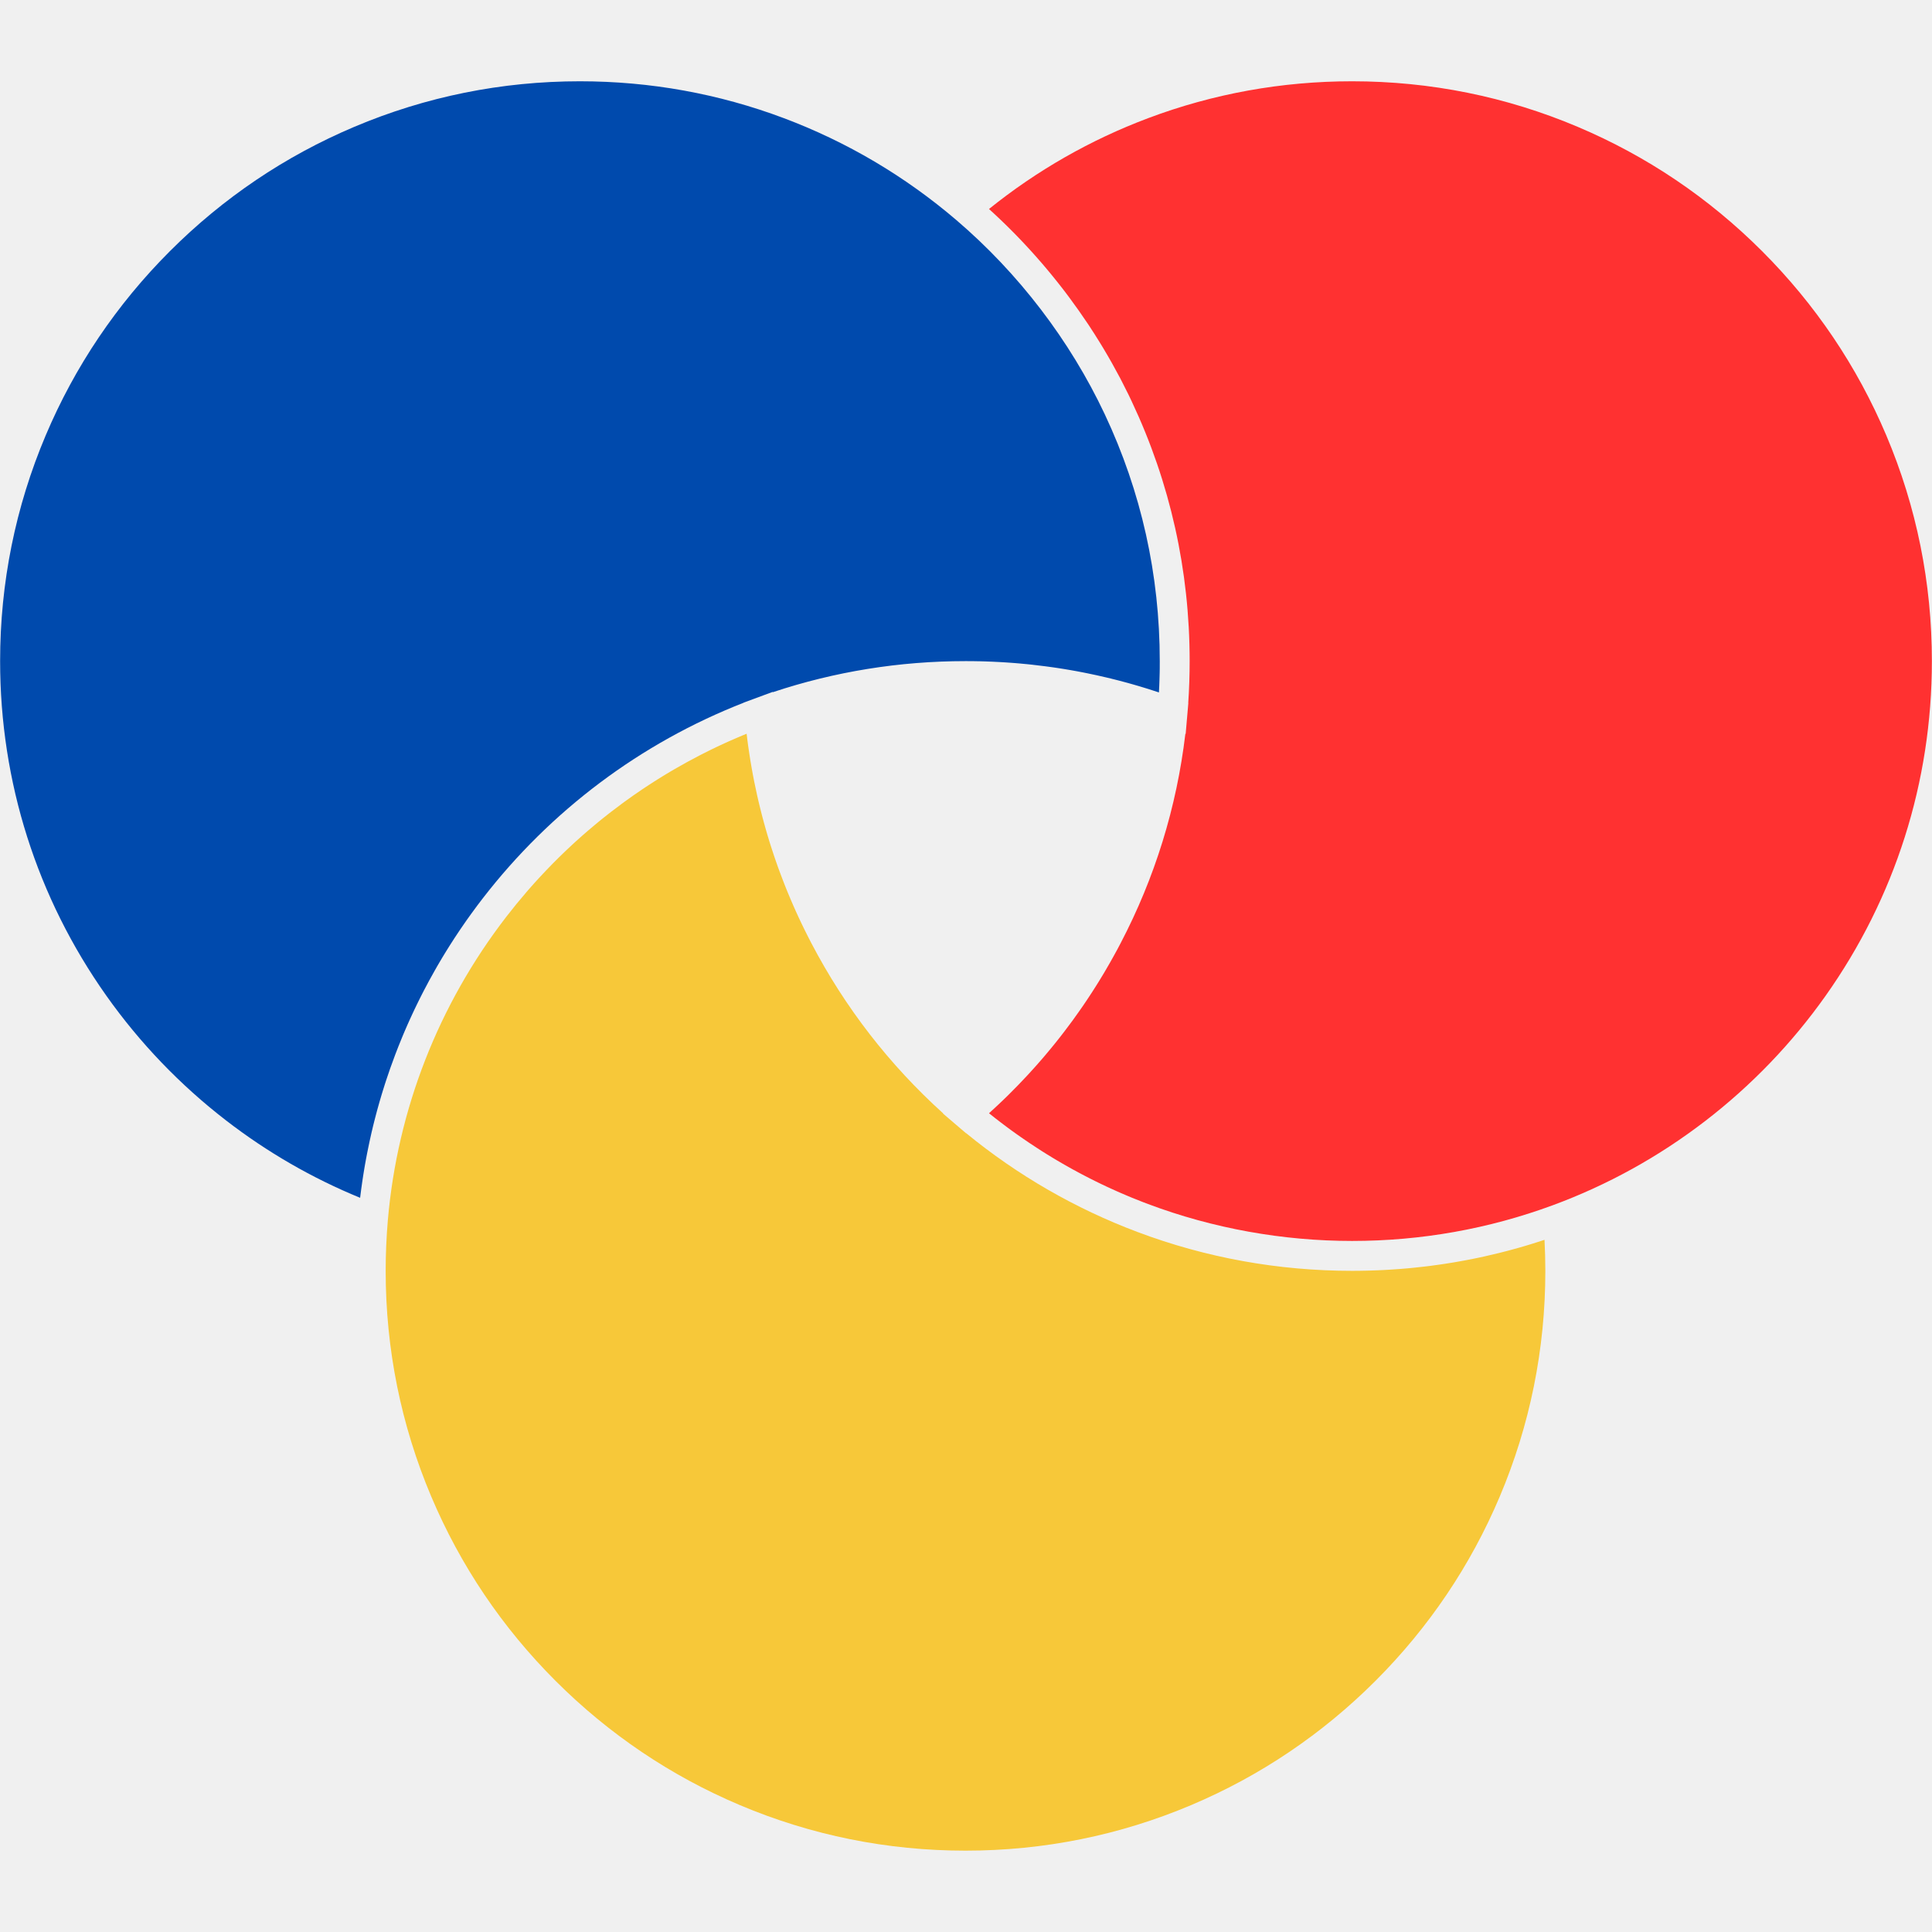
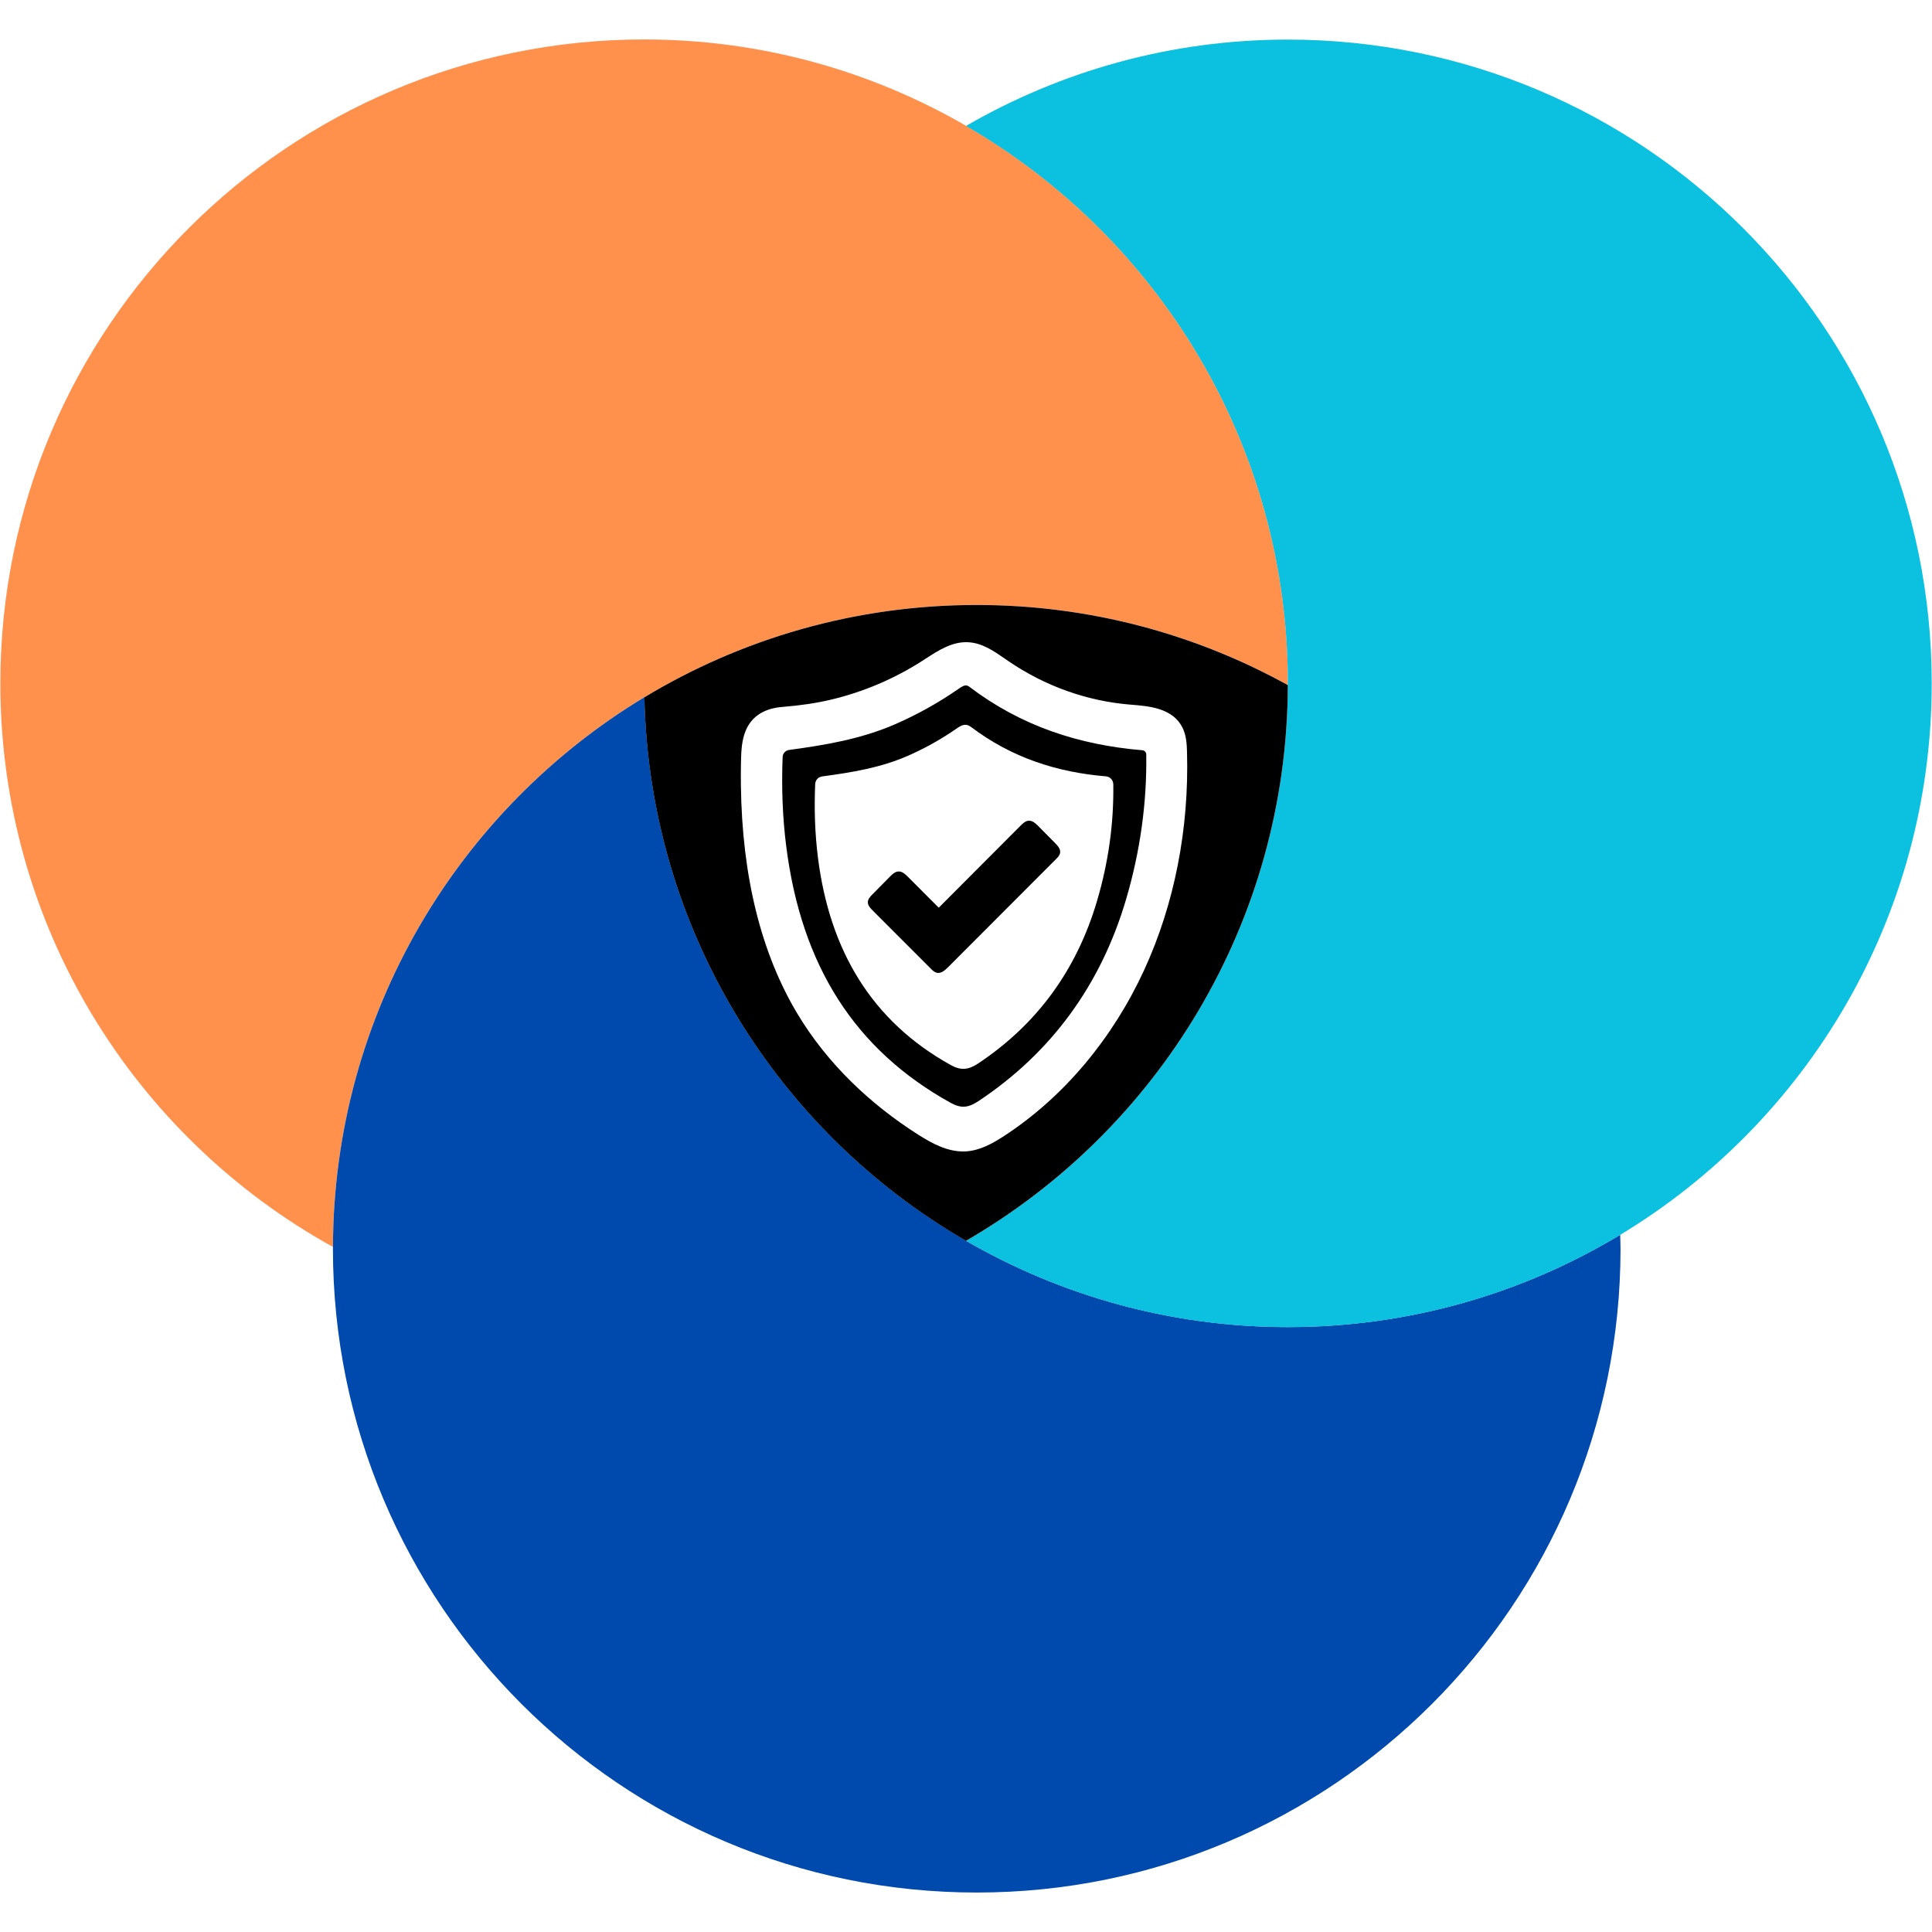
<svg xmlns="http://www.w3.org/2000/svg" width="500" zoomAndPan="magnify" viewBox="0 0 375 375" height="500" preserveAspectRatio="xMidYMid meet" version="1.2">
  <defs>
-     <clipPath id="de0bc9e718">
-       <path d="M 191 15.711 L 375 15.711 L 375 241 L 191 241 Z M 191 15.711 " />
+     <clipPath id="b9112e6875">
+       <path d="M 0 7.34 L 250 7.34 L 250 243 L 0 243 Z M 0 7.34 " />
    </clipPath>
-     <clipPath id="b96111f176">
-       <path d="M 74 142 L 300 142 L 300 359.211 L 74 359.211 Z M 74 142 " />
+     <clipPath id="23d0819d30">
+       <path d="M 64 135 L 315 135 L 315 367.34 L 64 367.34 Z M 64 135 " />
    </clipPath>
-     <clipPath id="34a2d83f1e">
-       <path d="M 0 15.711 L 226 15.711 L 226 233 L 0 233 Z M 0 15.711 " />
+     <clipPath id="4ee6d2a0d2">
+       <path d="M 187 7.34 L 375 7.34 L 375 258 L 187 258 Z M 187 7.34 " />
+     </clipPath>
+     <clipPath id="bd9bbab116">
+       <path d="M 143.812 124.066 L 230.812 124.066 L 230.812 224 L 143.812 224 Z M 143.812 124.066 " />
    </clipPath>
  </defs>
-   <g id="c5f9bb6a28">
-     <g clip-rule="nonzero" clip-path="url(#de0bc9e718)">
-       <path style=" stroke:none;fill-rule:nonzero;fill:#ff3131;fill-opacity:1;" d="M 191.965 40.566 C 201.285 33.066 211.648 27.148 222.828 22.945 C 235.469 18.188 248.797 15.777 262.434 15.777 C 277.629 15.777 292.367 18.754 306.238 24.621 C 319.641 30.289 331.676 38.406 342.012 48.742 C 352.348 59.078 360.465 71.113 366.133 84.516 C 372 98.387 374.977 113.129 374.977 128.324 C 374.977 151.789 367.828 174.273 354.301 193.348 C 347.785 202.535 339.953 210.68 331.023 217.555 C 322.004 224.496 312.043 230.008 301.414 233.93 C 288.953 238.531 275.836 240.867 262.434 240.867 C 249.027 240.867 235.469 238.453 222.828 233.699 C 222.445 233.555 222.066 233.41 221.684 233.262 C 221.02 233.004 220.359 232.742 219.703 232.473 C 219.395 232.344 219.082 232.215 218.773 232.082 C 218.715 232.062 218.664 232.039 218.605 232.012 C 218.363 231.914 218.121 231.809 217.879 231.699 C 217.742 231.645 217.613 231.586 217.48 231.531 C 217.27 231.441 217.066 231.352 216.859 231.258 C 216.68 231.18 216.5 231.098 216.324 231.016 C 216.172 230.953 216.023 230.883 215.875 230.812 C 215.668 230.723 215.461 230.629 215.258 230.531 C 215.082 230.453 214.91 230.371 214.734 230.289 C 214.422 230.145 214.105 229.996 213.793 229.844 C 213.57 229.738 213.355 229.633 213.141 229.527 C 212.957 229.438 212.773 229.352 212.594 229.258 C 212.262 229.094 211.93 228.93 211.598 228.762 C 211.258 228.59 210.918 228.414 210.582 228.238 C 210.223 228.051 209.863 227.863 209.504 227.672 C 209.102 227.457 208.695 227.238 208.297 227.016 C 207.984 226.844 207.68 226.676 207.371 226.504 C 207.02 226.305 206.664 226.102 206.312 225.898 C 205.961 225.699 205.613 225.496 205.262 225.289 C 204.918 225.082 204.574 224.879 204.23 224.672 C 204.223 224.664 204.215 224.664 204.207 224.656 C 203.863 224.449 203.52 224.238 203.18 224.027 C 202.836 223.812 202.492 223.598 202.148 223.379 C 201.832 223.176 201.512 222.977 201.199 222.766 C 200.199 222.117 199.207 221.453 198.227 220.766 C 198.004 220.613 197.781 220.457 197.559 220.297 C 197.457 220.227 197.352 220.152 197.246 220.078 C 197.051 219.941 196.859 219.801 196.668 219.66 C 196.551 219.578 196.434 219.492 196.316 219.41 C 196.121 219.266 195.926 219.121 195.727 218.977 C 195.602 218.883 195.477 218.793 195.352 218.695 C 195.203 218.586 195.051 218.473 194.902 218.359 C 194.688 218.199 194.473 218.039 194.262 217.875 C 194.184 217.82 194.109 217.762 194.039 217.703 C 193.816 217.539 193.598 217.367 193.379 217.195 C 193.281 217.117 193.18 217.043 193.082 216.965 C 192.797 216.738 192.508 216.512 192.223 216.281 C 192.137 216.215 192.051 216.148 191.969 216.078 C 192.008 216.039 192.051 216 192.094 215.961 C 192.137 215.926 192.18 215.887 192.219 215.848 C 192.305 215.773 192.387 215.691 192.473 215.613 C 192.535 215.559 192.598 215.504 192.66 215.445 C 192.914 215.215 193.164 214.98 193.414 214.746 C 193.531 214.641 193.645 214.531 193.758 214.422 C 193.914 214.277 194.074 214.129 194.23 213.977 C 194.422 213.793 194.617 213.609 194.809 213.426 C 194.895 213.344 194.977 213.262 195.062 213.18 C 195.309 212.941 195.547 212.703 195.793 212.465 C 197.047 211.227 198.27 209.961 199.461 208.676 C 199.656 208.465 199.852 208.254 200.043 208.039 C 200.176 207.898 200.305 207.75 200.434 207.609 C 200.648 207.371 200.863 207.137 201.074 206.898 C 201.133 206.836 201.188 206.77 201.246 206.703 C 201.469 206.453 201.691 206.199 201.91 205.945 C 201.996 205.848 202.078 205.754 202.164 205.656 C 202.352 205.438 202.543 205.219 202.727 205 C 202.879 204.824 203.027 204.645 203.172 204.469 C 203.289 204.336 203.395 204.203 203.504 204.074 C 203.695 203.852 203.879 203.629 204.059 203.402 C 204.172 203.27 204.281 203.133 204.391 203 C 204.59 202.762 204.781 202.523 204.973 202.281 C 205.055 202.184 205.133 202.082 205.211 201.98 C 205.438 201.699 205.664 201.41 205.887 201.125 C 205.953 201.043 206.016 200.961 206.078 200.879 C 206.266 200.637 206.453 200.395 206.637 200.152 C 207.645 198.84 208.621 197.504 209.566 196.148 C 209.773 195.855 209.977 195.562 210.18 195.266 C 210.191 195.246 210.207 195.227 210.223 195.207 C 210.477 194.832 210.73 194.453 210.984 194.078 C 211.23 193.711 211.473 193.34 211.715 192.969 C 211.754 192.91 211.793 192.852 211.832 192.793 C 212.051 192.453 212.273 192.109 212.488 191.766 C 212.523 191.715 212.559 191.664 212.59 191.609 C 212.789 191.297 212.988 190.98 213.184 190.664 C 213.25 190.555 213.316 190.449 213.383 190.34 C 213.559 190.055 213.734 189.766 213.906 189.477 C 213.965 189.383 214.023 189.293 214.078 189.199 C 214.293 188.84 214.508 188.477 214.719 188.117 C 214.73 188.094 214.742 188.074 214.754 188.051 C 214.988 187.648 215.223 187.25 215.453 186.844 C 215.688 186.434 215.922 186.02 216.148 185.602 C 216.379 185.188 216.605 184.77 216.832 184.355 C 217.055 183.934 217.281 183.516 217.5 183.094 C 224.164 170.352 228.391 156.688 230.078 142.43 L 230.137 142.453 L 230.465 138.656 C 230.465 138.656 230.469 138.625 230.469 138.625 L 230.656 136.453 L 230.637 136.445 C 230.82 133.75 230.91 131.027 230.91 128.324 C 230.91 110.703 227.133 93.746 219.676 77.93 C 219.473 77.492 219.262 77.055 219.051 76.617 C 218.625 75.746 218.188 74.875 217.738 74.016 C 217.637 73.816 217.535 73.621 217.434 73.422 C 216.402 71.469 215.32 69.539 214.18 67.641 C 214.055 67.43 213.93 67.227 213.801 67.016 C 213.676 66.805 213.551 66.602 213.418 66.391 C 212.77 65.336 212.105 64.293 211.422 63.258 C 211.297 63.07 211.172 62.887 211.047 62.699 C 209.934 61.035 208.777 59.398 207.582 57.789 C 207.352 57.477 207.117 57.168 206.883 56.855 C 206.797 56.746 206.715 56.641 206.637 56.531 C 206.391 56.211 206.145 55.895 205.898 55.578 C 205.664 55.273 205.422 54.973 205.184 54.672 C 205.098 54.562 205.012 54.457 204.926 54.352 C 204.684 54.047 204.441 53.746 204.195 53.449 C 204.129 53.367 204.062 53.285 203.996 53.203 C 203.73 52.879 203.461 52.555 203.191 52.234 C 203.156 52.195 203.125 52.156 203.09 52.113 C 202.789 51.754 202.484 51.398 202.18 51.043 C 202.18 51.043 202.176 51.039 202.172 51.035 C 201.934 50.758 201.688 50.477 201.441 50.199 C 201.34 50.082 201.238 49.965 201.137 49.852 C 200.91 49.594 200.684 49.34 200.453 49.086 C 200.332 48.949 200.207 48.816 200.086 48.68 C 199.785 48.348 199.477 48.012 199.168 47.68 C 198.863 47.352 198.555 47.027 198.246 46.699 C 197.965 46.402 197.68 46.109 197.395 45.812 C 197.289 45.707 197.184 45.598 197.078 45.488 C 196.816 45.223 196.555 44.957 196.293 44.695 C 196.254 44.652 196.211 44.609 196.168 44.57 C 195.84 44.242 195.508 43.91 195.176 43.586 C 195.172 43.582 195.164 43.578 195.16 43.574 C 194.871 43.293 194.586 43.016 194.297 42.738 C 194.098 42.547 193.895 42.355 193.695 42.168 C 193.562 42.043 193.438 41.922 193.309 41.805 C 193.176 41.68 193.043 41.559 192.914 41.438 C 192.906 41.43 192.906 41.426 192.898 41.422 C 192.602 41.148 192.305 40.875 192.004 40.602 C 191.992 40.59 191.977 40.578 191.965 40.566 Z M 191.965 40.566 " />
+   <g id="2e1376525c">
+     <rect x="0" width="375" y="0" height="375" style="fill:#ffffff;fill-opacity:1;stroke:none;" />
+     <rect x="0" width="375" y="0" height="375" style="fill:#ffffff;fill-opacity:1;stroke:none;" />
+     <g clip-rule="nonzero" clip-path="url(#b9112e6875)">
+       <path style=" stroke:none;fill-rule:nonzero;fill:#ff914d;fill-opacity:1;" d="M 64.629 242.031 C 64.754 196.758 88.945 157.156 125.09 135.332 C 143.914 123.969 165.98 117.418 189.586 117.418 C 211.492 117.418 232.07 123.066 249.977 132.973 C 249.977 132.859 249.988 132.746 249.988 132.621 C 249.988 86.371 224.848 46.027 187.508 24.414 C 169.129 13.781 147.801 7.656 125.031 7.656 C 56.023 7.656 0.066 63.602 0.066 132.613 C 0.055 179.734 26.133 220.742 64.629 242.031 Z M 64.629 242.031 " />
    </g>
-     <g clip-rule="nonzero" clip-path="url(#b96111f176)">
-       <path style=" stroke:none;fill-rule:nonzero;fill:#f7c839;fill-opacity:1;" d="M 74.859 246.668 C 74.859 243.387 75.004 240.078 75.281 236.832 C 77.141 215.375 85.094 195.008 98.281 177.934 C 99.547 176.297 100.848 174.699 102.195 173.141 C 102.332 172.984 102.465 172.824 102.602 172.668 C 103.281 171.887 103.977 171.117 104.68 170.355 C 104.898 170.117 105.125 169.875 105.352 169.637 C 105.574 169.391 105.801 169.156 106.031 168.918 C 107.656 167.211 109.34 165.559 111.066 163.961 C 111.266 163.777 111.469 163.59 111.668 163.406 C 111.945 163.156 112.227 162.906 112.504 162.656 C 112.688 162.492 112.871 162.328 113.055 162.164 C 113.238 162.008 113.418 161.848 113.602 161.691 C 113.762 161.551 113.926 161.41 114.09 161.266 C 114.547 160.871 115.012 160.48 115.477 160.094 C 115.695 159.91 115.914 159.73 116.133 159.551 C 116.285 159.426 116.438 159.301 116.594 159.176 C 116.742 159.055 116.891 158.934 117.039 158.816 C 117.305 158.605 117.566 158.395 117.832 158.188 C 118.074 157.996 118.316 157.805 118.559 157.617 C 119.293 157.051 120.027 156.496 120.773 155.949 C 120.953 155.816 121.133 155.684 121.312 155.551 C 122.379 154.777 123.457 154.02 124.551 153.285 C 124.805 153.113 125.059 152.945 125.312 152.777 C 125.539 152.625 125.77 152.477 125.996 152.328 C 126.305 152.125 126.621 151.922 126.934 151.723 C 127.168 151.574 127.406 151.422 127.641 151.277 C 127.816 151.164 127.992 151.055 128.172 150.945 C 128.352 150.832 128.531 150.723 128.711 150.613 C 128.875 150.512 129.043 150.41 129.211 150.309 C 129.488 150.145 129.762 149.977 130.039 149.812 C 130.293 149.66 130.547 149.512 130.801 149.363 C 132.398 148.434 134.02 147.543 135.664 146.691 C 135.938 146.551 136.211 146.41 136.488 146.27 C 136.988 146.016 137.492 145.762 137.996 145.516 C 138.352 145.344 138.707 145.172 139.062 145 C 139.312 144.883 139.566 144.766 139.816 144.648 C 140.098 144.516 140.375 144.387 140.66 144.258 C 140.914 144.141 141.164 144.027 141.422 143.914 C 141.504 143.875 141.586 143.84 141.668 143.805 C 141.895 143.703 142.125 143.602 142.352 143.504 C 142.625 143.383 142.895 143.266 143.164 143.152 C 143.211 143.129 143.254 143.109 143.301 143.094 C 143.555 142.984 143.809 142.879 144.059 142.773 C 144.344 142.652 144.633 142.535 144.918 142.418 C 144.945 142.668 144.977 142.918 145.012 143.168 C 145.02 143.254 145.031 143.34 145.039 143.422 C 145.062 143.586 145.082 143.754 145.105 143.918 C 145.109 143.965 145.117 144.008 145.125 144.055 L 145.129 144.102 C 145.133 144.113 145.133 144.125 145.133 144.133 C 145.152 144.289 145.176 144.445 145.195 144.602 C 145.234 144.875 145.273 145.145 145.312 145.414 C 145.359 145.746 145.41 146.078 145.461 146.41 C 145.523 146.836 145.594 147.262 145.66 147.684 C 145.664 147.711 145.668 147.738 145.676 147.77 C 145.746 148.195 145.82 148.625 145.895 149.055 C 145.961 149.43 146.027 149.805 146.098 150.18 C 146.121 150.309 146.145 150.441 146.172 150.57 C 146.242 150.941 146.316 151.312 146.387 151.684 C 146.562 152.555 146.746 153.426 146.941 154.293 C 147.039 154.727 147.137 155.16 147.238 155.594 C 147.34 156.027 147.445 156.457 147.555 156.891 C 147.66 157.32 147.77 157.75 147.879 158.18 C 147.988 158.609 148.105 159.039 148.223 159.469 C 148.316 159.809 148.406 160.148 148.504 160.488 C 148.59 160.789 148.672 161.09 148.762 161.395 C 148.824 161.605 148.887 161.82 148.949 162.031 C 149.066 162.434 149.191 162.836 149.312 163.238 C 149.43 163.609 149.547 163.98 149.664 164.352 C 149.719 164.516 149.77 164.68 149.824 164.84 C 149.941 165.211 150.066 165.582 150.188 165.953 C 150.316 166.336 150.449 166.723 150.582 167.105 C 150.723 167.512 150.863 167.918 151.012 168.324 C 151.02 168.344 151.027 168.363 151.031 168.387 C 151.184 168.797 151.332 169.207 151.488 169.613 C 151.641 170.031 151.801 170.449 151.961 170.863 C 152.117 171.277 152.281 171.691 152.445 172.105 C 152.609 172.512 152.773 172.918 152.938 173.32 C 152.949 173.34 152.953 173.355 152.961 173.375 C 153.125 173.777 153.293 174.176 153.469 174.578 C 153.641 174.988 153.816 175.395 153.996 175.805 C 154 175.809 154 175.812 154 175.816 C 154.152 176.152 154.301 176.496 154.453 176.832 C 154.5 176.938 154.547 177.043 154.594 177.145 C 154.742 177.469 154.891 177.793 155.039 178.113 C 155.098 178.234 155.152 178.352 155.207 178.473 C 155.363 178.801 155.52 179.133 155.676 179.457 C 155.871 179.863 156.066 180.262 156.262 180.664 C 156.266 180.664 156.266 180.664 156.266 180.668 C 156.438 181.02 156.613 181.371 156.793 181.719 C 156.844 181.82 156.895 181.918 156.945 182.016 C 157.121 182.367 157.305 182.719 157.484 183.066 C 164.016 195.559 172.613 206.66 183.07 216.109 L 183.035 216.141 L 185.617 218.348 L 187.5 219.957 L 187.52 219.941 C 197.523 228.137 208.707 234.586 220.785 239.129 C 234.082 244.129 248.098 246.668 262.434 246.668 C 262.875 246.668 263.312 246.664 263.754 246.66 C 264.176 246.656 264.594 246.648 265.02 246.637 C 265.355 246.633 265.691 246.625 266.027 246.613 C 266.359 246.602 266.688 246.594 267.016 246.578 C 267.125 246.578 267.23 246.574 267.34 246.566 C 267.645 246.555 267.949 246.543 268.258 246.527 C 268.375 246.52 268.496 246.516 268.613 246.508 C 268.816 246.5 269.02 246.484 269.223 246.473 C 269.543 246.457 269.863 246.438 270.184 246.414 C 270.266 246.41 270.352 246.41 270.43 246.398 C 270.727 246.383 271.02 246.363 271.312 246.336 C 271.488 246.328 271.66 246.312 271.828 246.301 C 271.977 246.289 272.121 246.277 272.27 246.262 C 272.566 246.242 272.863 246.215 273.164 246.188 C 273.559 246.152 273.953 246.117 274.348 246.074 C 275.137 245.996 275.922 245.91 276.707 245.816 C 276.98 245.785 277.258 245.75 277.527 245.715 C 277.676 245.695 277.824 245.676 277.973 245.656 C 278.145 245.633 278.312 245.613 278.48 245.586 C 278.773 245.551 279.066 245.508 279.355 245.465 C 279.684 245.422 280.004 245.375 280.328 245.324 C 280.598 245.285 280.871 245.242 281.141 245.195 C 281.348 245.164 281.551 245.129 281.754 245.098 C 281.945 245.066 282.133 245.039 282.32 245.004 C 282.484 244.977 282.648 244.945 282.812 244.918 C 283.059 244.879 283.309 244.832 283.555 244.785 C 283.75 244.754 283.945 244.719 284.141 244.68 C 284.363 244.641 284.586 244.598 284.805 244.555 C 285.18 244.484 285.551 244.414 285.926 244.336 C 286.328 244.254 286.734 244.172 287.137 244.086 C 287.551 244 287.965 243.906 288.379 243.816 C 288.391 243.812 288.398 243.809 288.41 243.805 C 289.25 243.621 290.086 243.422 290.922 243.215 C 290.953 243.207 290.988 243.199 291.02 243.191 C 291.391 243.098 291.762 243.004 292.133 242.906 C 292.215 242.887 292.301 242.863 292.383 242.844 C 292.707 242.758 293.035 242.672 293.359 242.582 C 293.43 242.566 293.496 242.547 293.566 242.527 C 293.938 242.43 294.305 242.324 294.68 242.219 C 294.715 242.207 294.746 242.199 294.785 242.191 C 295.098 242.102 295.414 242.008 295.727 241.918 C 295.871 241.875 296.02 241.832 296.168 241.789 C 296.406 241.719 296.645 241.645 296.879 241.574 C 297.051 241.52 297.227 241.469 297.395 241.414 C 297.762 241.301 298.133 241.188 298.5 241.066 C 298.844 240.961 299.188 240.848 299.527 240.734 C 299.617 240.703 299.703 240.676 299.789 240.648 C 299.891 242.652 299.949 244.664 299.949 246.668 C 299.949 261.859 296.969 276.598 291.105 290.473 C 285.438 303.875 277.32 315.91 266.984 326.246 C 256.645 336.582 244.613 344.699 231.207 350.367 C 217.336 356.234 202.598 359.211 187.402 359.211 C 172.207 359.211 157.473 356.234 143.598 350.367 C 130.195 344.699 118.16 336.582 107.824 326.246 C 97.484 315.91 89.371 303.875 83.703 290.473 C 77.836 276.598 74.859 261.859 74.859 246.668 Z M 74.859 246.668 " />
+     <g clip-rule="nonzero" clip-path="url(#23d0819d30)">
+       <path style=" stroke:none;fill-rule:nonzero;fill:#004aad;fill-opacity:1;" d="M 189.586 367.34 C 258.594 367.34 314.543 311.395 314.543 242.375 C 314.543 241.465 314.496 240.574 314.477 239.664 C 295.648 251.027 273.582 257.578 249.977 257.578 C 227.207 257.578 205.879 251.453 187.5 240.82 C 150.891 219.633 126.047 180.438 125.09 135.324 C 88.945 157.145 64.754 196.75 64.629 242.023 C 64.629 242.137 64.621 242.25 64.621 242.375 C 64.621 311.395 120.566 367.34 189.586 367.34 Z M 189.586 367.34 " />
    </g>
-     <g clip-rule="nonzero" clip-path="url(#34a2d83f1e)">
-       <path style=" stroke:none;fill-rule:nonzero;fill:#004aad;fill-opacity:1;" d="M 0.023 128.324 C 0.023 113.129 3 98.387 8.867 84.516 C 14.535 71.113 22.652 59.078 32.988 48.742 C 43.324 38.406 55.359 30.289 68.762 24.621 C 82.633 18.754 97.371 15.777 112.566 15.777 C 126.203 15.777 139.531 18.188 152.172 22.945 C 164.391 27.539 175.645 34.191 185.617 42.707 C 197.711 53.035 207.676 66.07 214.43 80.402 C 221.516 95.441 225.109 111.562 225.109 128.324 C 225.109 128.676 225.109 129.027 225.105 129.383 C 225.105 129.484 225.105 129.586 225.105 129.684 C 225.098 129.992 225.094 130.297 225.09 130.602 C 225.086 130.691 225.082 130.785 225.082 130.871 C 225.074 131.199 225.066 131.523 225.055 131.844 C 225.055 131.938 225.051 132.031 225.047 132.125 C 225.035 132.477 225.023 132.832 225.008 133.184 L 225 133.32 C 224.984 133.684 224.969 134.043 224.949 134.402 C 224.922 134.395 224.895 134.387 224.867 134.375 C 224.449 134.238 224.035 134.102 223.617 133.969 C 223.266 133.852 222.914 133.742 222.559 133.633 C 222.383 133.578 222.207 133.523 222.035 133.473 C 221.727 133.379 221.418 133.285 221.109 133.191 C 220.746 133.086 220.383 132.977 220.016 132.875 C 219.871 132.832 219.73 132.789 219.59 132.754 C 219.383 132.695 219.176 132.637 218.969 132.578 C 218.73 132.512 218.488 132.445 218.246 132.383 C 217.91 132.289 217.566 132.199 217.23 132.113 C 216.969 132.043 216.707 131.98 216.449 131.914 C 216.246 131.859 216.039 131.809 215.836 131.762 C 215.781 131.746 215.73 131.734 215.68 131.719 C 215.336 131.637 214.988 131.551 214.645 131.473 C 213.477 131.199 212.309 130.941 211.137 130.703 C 210.781 130.629 210.426 130.559 210.066 130.488 C 210.035 130.48 210.008 130.477 209.977 130.473 C 209.625 130.402 209.281 130.34 208.934 130.273 C 208.875 130.262 208.816 130.25 208.758 130.242 C 208.422 130.18 208.086 130.121 207.75 130.062 C 207.695 130.051 207.641 130.047 207.586 130.035 C 207.219 129.969 206.844 129.91 206.473 129.848 C 206.125 129.793 205.773 129.738 205.426 129.684 C 205.262 129.656 205.098 129.633 204.93 129.609 C 204.707 129.574 204.48 129.543 204.254 129.512 C 204.141 129.492 204.031 129.48 203.914 129.465 C 203.59 129.418 203.262 129.375 202.938 129.332 C 202.051 129.211 201.16 129.105 200.273 129.012 C 199.973 128.98 199.68 128.949 199.379 128.918 C 199.227 128.902 199.07 128.887 198.914 128.875 C 198.598 128.844 198.281 128.812 197.961 128.785 C 197.625 128.754 197.289 128.727 196.949 128.699 C 196.711 128.68 196.465 128.66 196.223 128.645 C 195.957 128.625 195.691 128.605 195.426 128.59 C 195.355 128.582 195.285 128.578 195.219 128.574 C 194.84 128.551 194.465 128.527 194.09 128.508 C 194.039 128.504 193.992 128.5 193.945 128.5 C 193.574 128.477 193.207 128.461 192.836 128.445 C 192.758 128.441 192.684 128.438 192.609 128.434 C 192.254 128.418 191.898 128.406 191.543 128.395 C 191.449 128.391 191.355 128.387 191.262 128.383 C 190.934 128.371 190.602 128.363 190.266 128.355 C 190.18 128.352 190.098 128.352 190.012 128.352 C 189.586 128.34 189.156 128.332 188.73 128.328 C 188.289 128.324 187.848 128.324 187.402 128.324 C 174.586 128.324 162.02 130.352 149.988 134.359 L 149.98 134.297 L 146.41 135.617 L 144.34 136.379 L 144.34 136.402 C 124.363 144.207 106.883 157.305 93.691 174.387 C 92.973 175.312 92.27 176.25 91.586 177.199 C 91.438 177.398 91.297 177.594 91.156 177.793 C 90.965 178.055 90.777 178.32 90.59 178.586 C 90.422 178.824 90.258 179.062 90.094 179.301 C 89.926 179.543 89.758 179.781 89.594 180.027 C 89.582 180.039 89.574 180.051 89.566 180.066 C 89.418 180.281 89.27 180.496 89.125 180.715 C 88.484 181.664 87.859 182.629 87.246 183.598 C 87.117 183.805 86.984 184.012 86.855 184.223 C 86.68 184.504 86.504 184.785 86.332 185.07 C 86.188 185.305 86.043 185.543 85.902 185.777 C 85.73 186.066 85.559 186.355 85.387 186.645 C 85.207 186.945 85.035 187.25 84.855 187.551 C 84.68 187.855 84.508 188.16 84.336 188.469 C 83.625 189.719 82.941 190.98 82.281 192.254 C 82.133 192.535 81.992 192.816 81.848 193.098 C 81.688 193.41 81.531 193.727 81.375 194.039 C 81.203 194.383 81.031 194.73 80.867 195.078 C 80.73 195.359 80.59 195.645 80.457 195.926 C 80.305 196.242 80.156 196.559 80.012 196.875 C 79.887 197.141 79.766 197.41 79.645 197.676 C 79.602 197.773 79.555 197.867 79.512 197.965 C 79.414 198.184 79.312 198.406 79.215 198.629 C 79.18 198.707 79.145 198.789 79.105 198.871 C 78.992 199.129 78.879 199.391 78.766 199.648 C 78.609 200.012 78.453 200.375 78.301 200.734 C 78.172 201.051 78.039 201.367 77.91 201.684 C 77.508 202.648 77.125 203.629 76.75 204.609 C 76.75 204.609 76.746 204.613 76.746 204.617 C 76.395 205.543 76.055 206.469 75.727 207.402 C 75.453 208.184 75.188 208.965 74.93 209.75 C 74.844 210.016 74.758 210.281 74.672 210.547 C 74.551 210.93 74.426 211.316 74.309 211.707 C 74.223 211.988 74.137 212.27 74.051 212.551 C 73.953 212.871 73.863 213.188 73.77 213.508 C 73.758 213.539 73.75 213.574 73.738 213.605 C 73.648 213.926 73.559 214.246 73.465 214.57 C 73.371 214.902 73.277 215.242 73.184 215.578 L 73.184 215.582 C 73.113 215.852 73.039 216.121 72.969 216.391 C 72.859 216.797 72.754 217.203 72.652 217.613 C 72.586 217.883 72.52 218.152 72.449 218.426 C 72.332 218.91 72.219 219.391 72.105 219.871 C 71.988 220.371 71.879 220.875 71.77 221.375 C 71.719 221.605 71.672 221.832 71.625 222.059 C 71.5 222.629 71.383 223.203 71.273 223.773 C 71.203 224.117 71.137 224.461 71.074 224.809 C 70.996 225.238 70.918 225.668 70.84 226.098 C 70.801 226.336 70.758 226.57 70.719 226.805 C 70.707 226.867 70.699 226.93 70.688 226.992 C 70.637 227.305 70.586 227.617 70.535 227.926 C 70.48 228.273 70.426 228.621 70.375 228.969 C 70.328 229.273 70.285 229.578 70.242 229.883 C 70.227 229.98 70.211 230.074 70.203 230.172 C 70.168 230.422 70.129 230.668 70.098 230.918 C 70.086 230.996 70.078 231.078 70.07 231.156 C 70.031 231.438 69.992 231.715 69.961 231.996 C 69.953 232.062 69.945 232.129 69.938 232.199 C 69.922 232.297 69.91 232.395 69.898 232.492 C 60.605 228.688 51.859 223.641 43.863 217.465 C 34.957 210.59 27.145 202.449 20.645 193.27 C 7.152 174.211 0.023 151.754 0.023 128.324 Z M 0.023 128.324 " />
+     <g clip-rule="nonzero" clip-path="url(#4ee6d2a0d2)">
+       <path style=" stroke:none;fill-rule:nonzero;fill:#0cc0df;fill-opacity:1;" d="M 249.977 132.633 C 249.977 132.746 249.969 132.859 249.969 132.984 C 249.844 179.082 224.746 219.281 187.5 240.84 C 205.879 251.473 227.207 257.598 249.977 257.598 C 273.582 257.598 295.641 251.047 314.477 239.684 C 350.715 217.805 374.945 178.059 374.945 132.641 C 374.945 63.633 318.996 7.684 249.977 7.684 C 227.207 7.684 205.879 13.809 187.5 24.445 C 224.84 46.039 249.977 86.383 249.977 132.633 Z M 249.977 132.633 " />
    </g>
+     <path style=" stroke:none;fill-rule:nonzero;fill:#000000;fill-opacity:1;" d="M 187.5 240.84 C 224.746 219.281 249.844 179.082 249.969 132.98 C 232.062 123.078 211.484 117.426 189.574 117.426 C 165.973 117.426 143.914 123.977 125.078 135.344 C 126.047 180.445 150.891 219.652 187.5 240.84 Z M 187.5 240.84 " />
+     <g clip-rule="nonzero" clip-path="url(#bd9bbab116)">
+       <path style=" stroke:none;fill-rule:nonzero;fill:#ffffff;fill-opacity:1;" d="M 187.469 133.031 C 187.719 133.031 187.941 133.148 188.227 133.359 C 193.074 137.039 198.449 139.938 204.203 141.977 C 209.57 143.879 215.469 145.105 221.73 145.621 L 221.746 145.621 C 222.16 145.66 222.48 146.012 222.488 146.441 C 222.625 155.832 221.305 165.301 218.562 174.59 C 213.672 191.176 204.039 204.34 189.938 213.711 C 187.887 215.074 186.508 215.156 184.473 214.031 C 165.984 203.773 155.57 187.516 152.613 164.316 C 151.906 158.777 151.676 153.094 151.906 146.949 C 151.934 146.242 152.465 145.656 153.164 145.566 C 159.91 144.648 167.066 143.504 173.879 140.516 C 178.117 138.656 182.18 136.387 185.953 133.773 C 186.684 133.266 187.105 133.031 187.469 133.031 Z M 230.398 145.945 C 230.359 144.359 230.25 142.684 229.508 141.207 C 228.637 139.484 227.148 138.316 224.941 137.621 C 223.164 137.066 221.188 136.91 219.453 136.77 L 219.422 136.77 C 211.008 136.094 202.812 133.168 195.715 128.312 C 195.492 128.16 195.27 128.008 195.047 127.852 C 192.875 126.348 190.629 124.785 187.891 124.656 C 184.816 124.504 182.109 126.262 179.723 127.816 C 179.52 127.941 179.324 128.07 179.129 128.199 C 173.605 131.75 167.582 134.316 161.219 135.82 C 158.422 136.48 155.422 136.926 151.777 137.223 C 148.328 137.5 145.902 139.066 144.773 141.75 C 143.98 143.617 143.875 145.621 143.828 147.688 C 143.793 149.262 143.789 150.844 143.809 152.379 C 144.023 170.133 147.746 185.121 154.875 196.93 C 157.695 201.602 161.203 206.012 165.305 210.035 C 169.141 213.801 173.504 217.246 178.281 220.277 C 180.934 221.957 183.812 223.496 186.922 223.496 C 187.105 223.496 187.285 223.492 187.469 223.484 C 190.199 223.32 192.645 221.957 194.875 220.504 C 200.648 216.742 205.938 212.02 210.605 206.461 C 215.16 201.027 219.02 194.926 222.059 188.328 C 227.941 175.57 230.824 160.918 230.398 145.945 " />
+     </g>
+     <path style=" stroke:none;fill-rule:nonzero;fill:#ffffff;fill-opacity:1;" d="M 205.766 165.543 C 205.691 166.016 205.34 166.387 205 166.723 C 197.992 173.734 190.996 180.754 183.992 187.762 C 183.398 188.355 182.645 189.004 181.828 188.816 C 181.371 188.711 181.02 188.367 180.691 188.039 C 176.914 184.258 173.137 180.48 169.359 176.699 C 168.922 176.258 168.449 175.75 168.449 175.129 C 168.457 174.52 168.91 174.02 169.34 173.594 C 170.48 172.434 171.621 171.285 172.762 170.129 C 173.219 169.668 173.742 169.18 174.391 169.152 C 175.105 169.117 175.703 169.664 176.207 170.172 C 178.207 172.18 180.207 174.184 182.207 176.184 C 187.504 170.875 192.801 165.562 198.098 160.254 C 198.551 159.801 199.066 159.32 199.707 159.297 C 200.414 159.27 200.996 159.812 201.496 160.312 C 202.602 161.426 203.711 162.547 204.824 163.668 C 205.332 164.188 205.891 164.824 205.766 165.543 Z M 216.09 152.227 C 216.078 151.43 215.473 150.758 214.676 150.691 C 214.676 150.688 214.672 150.688 214.664 150.688 C 205.172 149.902 196.34 147.055 188.512 141.129 C 187.402 140.289 186.582 140.785 185.645 141.43 C 182.656 143.5 179.516 145.254 176.203 146.707 C 170.926 149.02 165.363 149.926 159.582 150.703 C 158.824 150.801 158.254 151.43 158.227 152.191 C 158.02 157.172 158.18 161.871 158.773 166.551 C 161.062 184.52 169.211 198.219 184.543 206.727 C 186.469 207.793 187.941 207.691 189.824 206.441 C 201.172 198.902 208.938 188.418 212.938 174.859 C 215.109 167.504 216.207 159.957 216.09 152.227 " />
  </g>
</svg>
